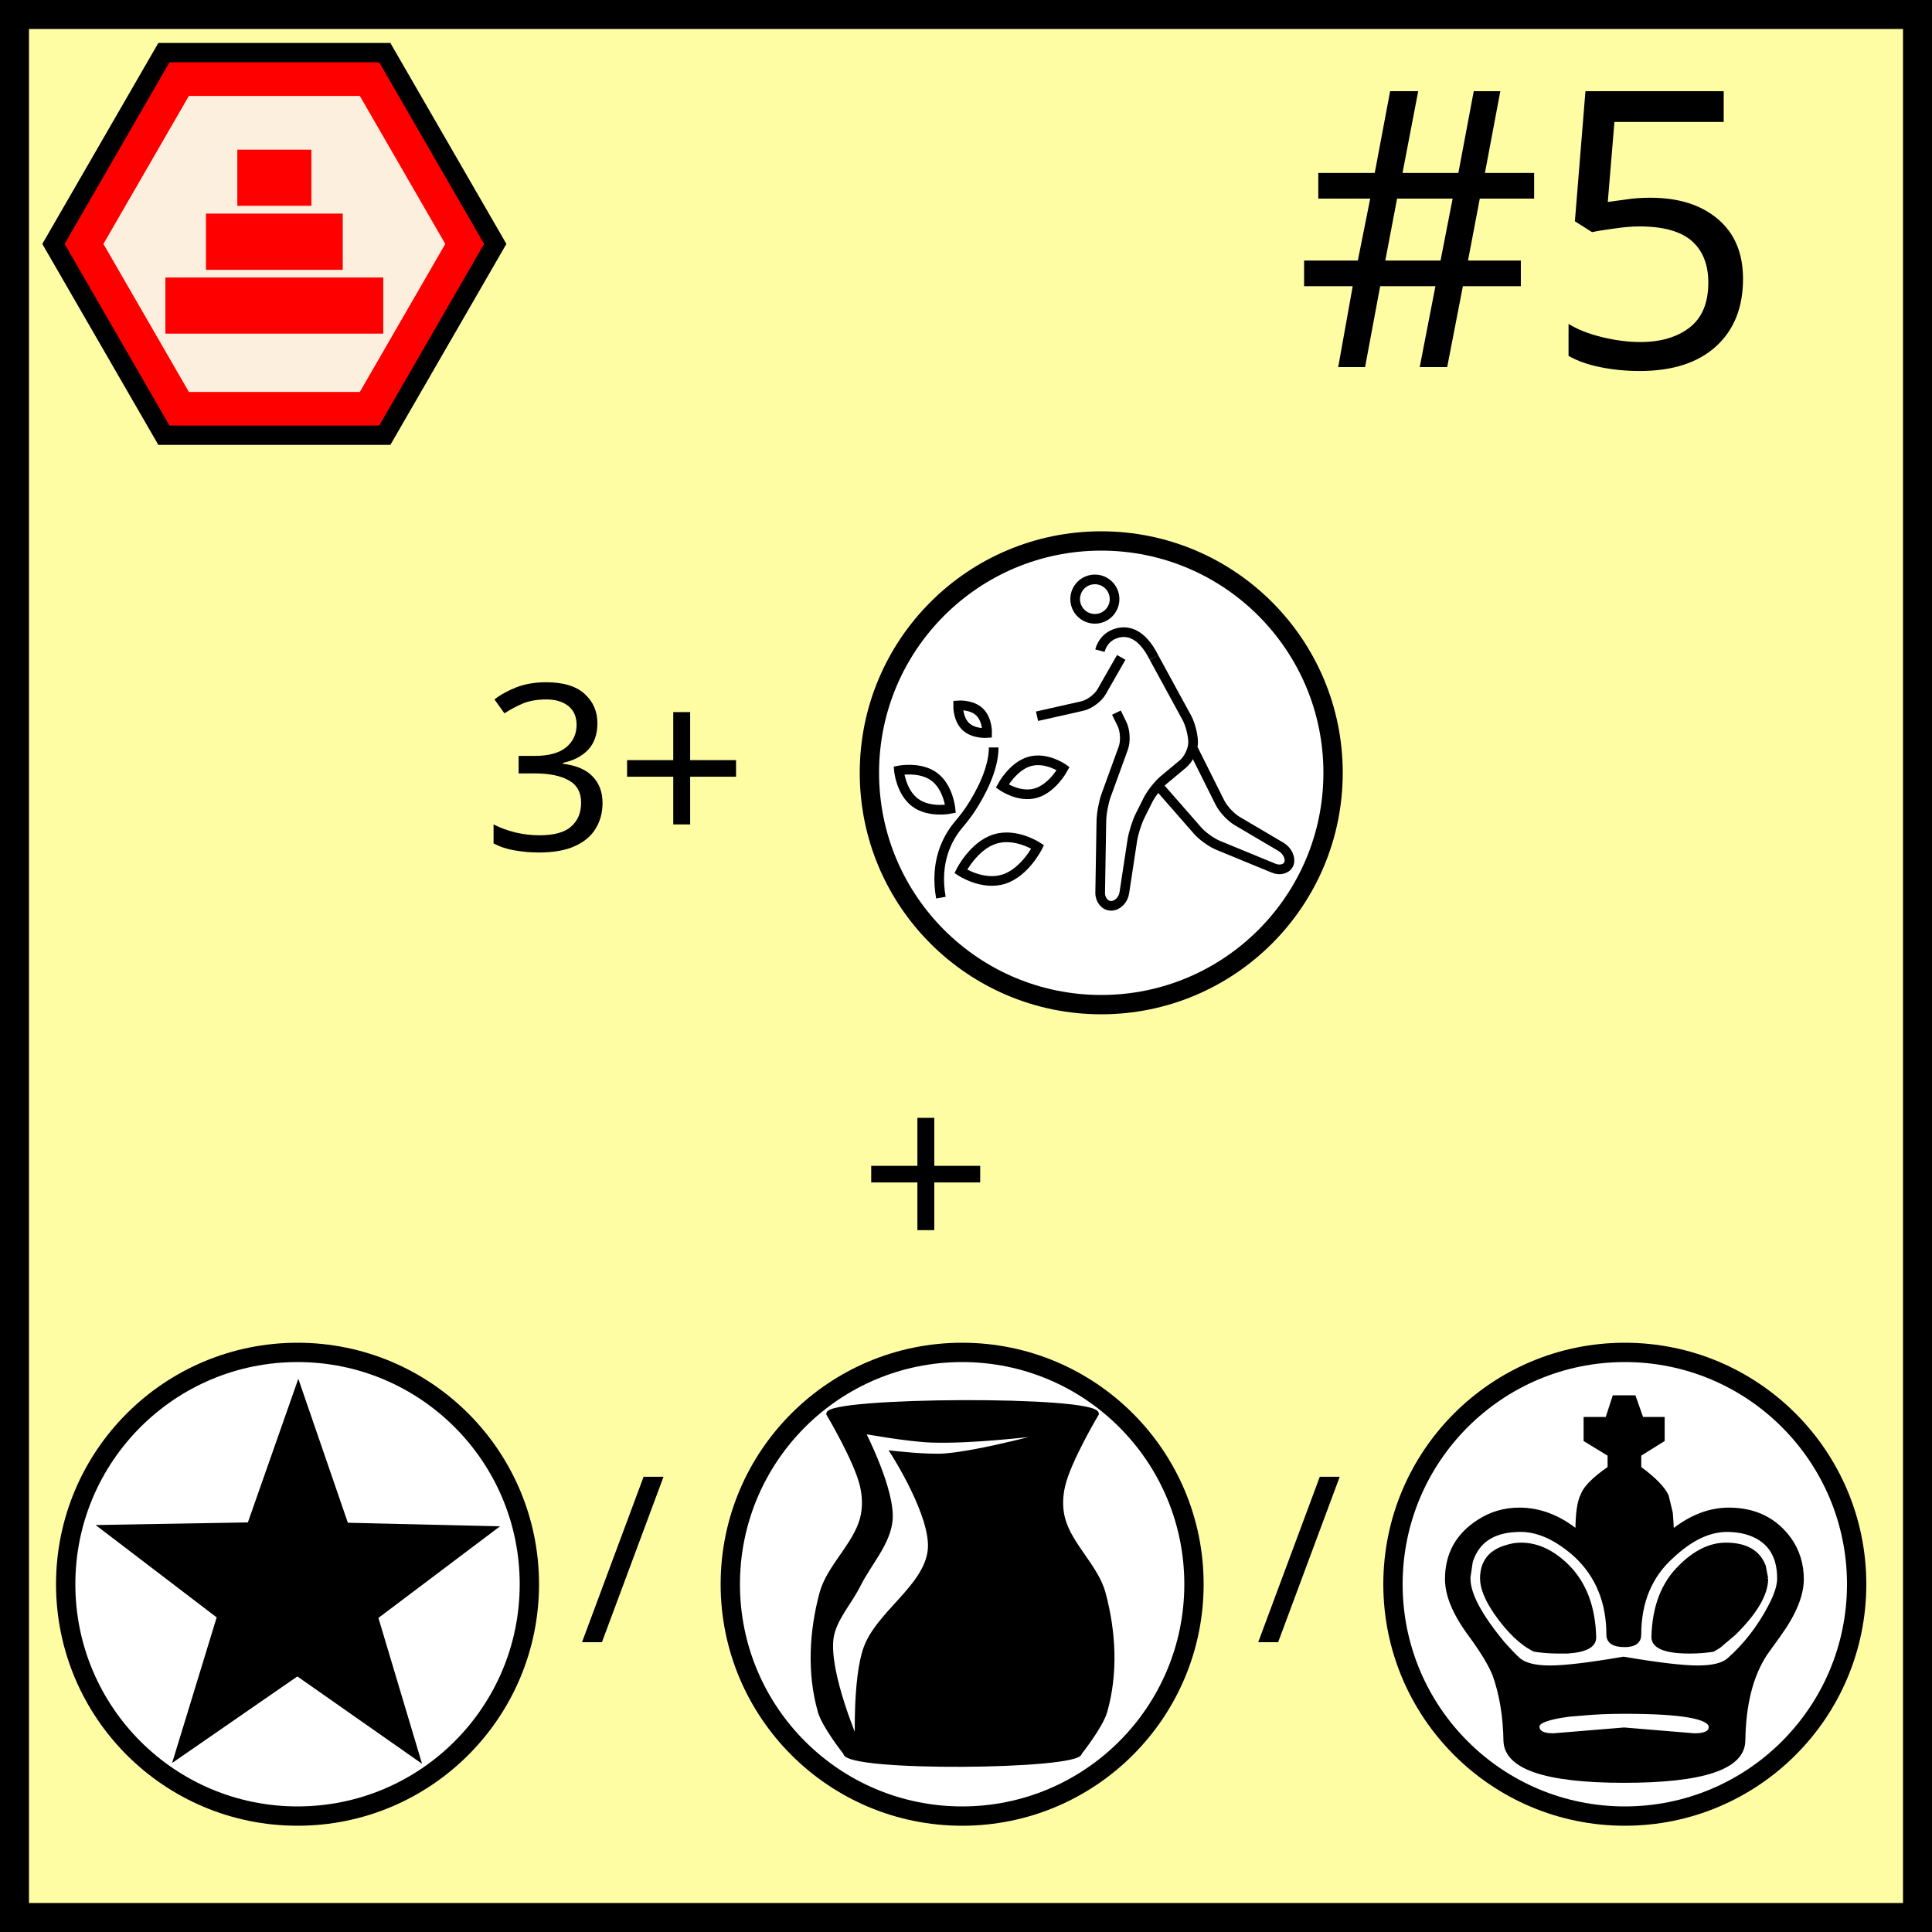
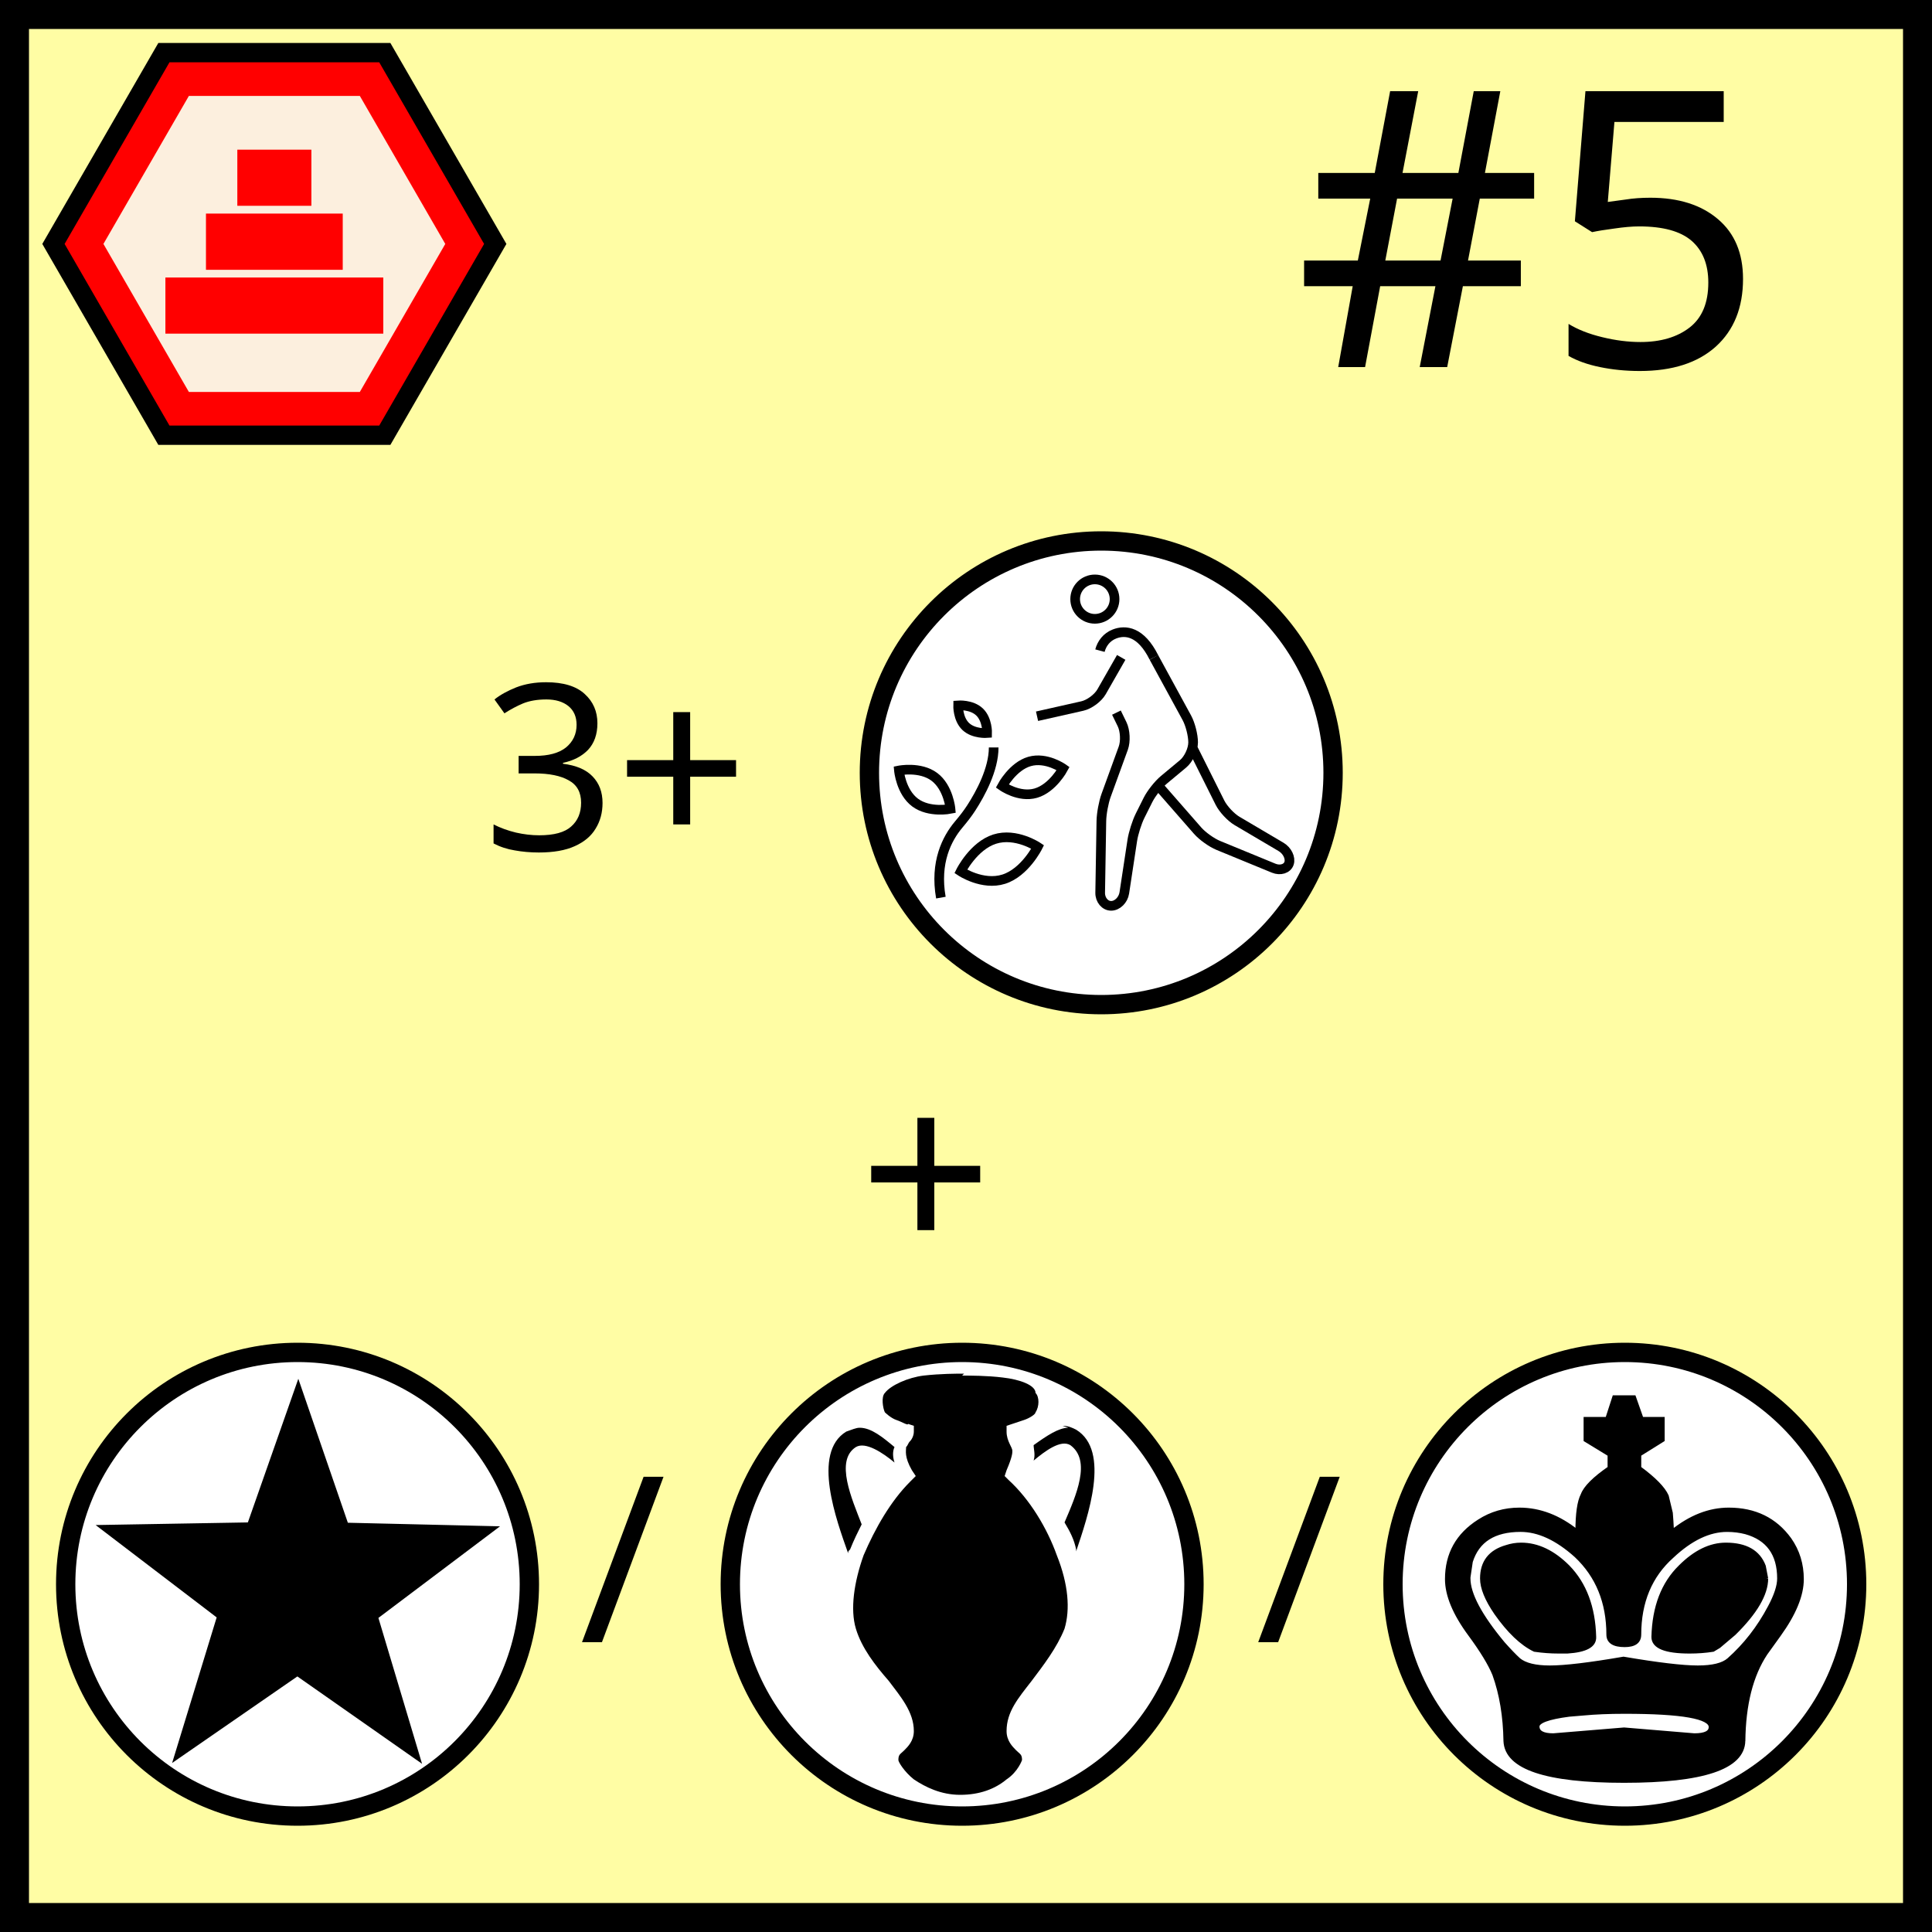
<svg xmlns="http://www.w3.org/2000/svg" height="100px" width="100px" viewbox="0 0 100 100">
  <rect style="fill:#fffda4;stroke:#000000;stroke-width:3px" x="0px" y="0px" width="100px" height="100px" />
  <g>
    <g>
      <polygon style="fill:#fcefde;stroke:#ff0000;stroke-width:2.5px" points="9.055,3.714 19.346,3.714 24.491,12.626 19.346,21.538 9.055,21.538 3.910,12.626" />
      <polygon style="fill:none;stroke:#000000;stroke-width:1px" points="8.484,2.724 19.917,2.724 25.634,12.626 19.917,22.528 8.484,22.528 2.767,12.626" />
    </g>
    <g>
      <rect style="fill:#ff0000;fill-opacity:1;stroke:none" width="11.278" height="2.905" x="8.561" y="14.364" />
      <rect style="fill:#ff0000;fill-opacity:1;stroke:none" width="7.079" height="2.91" x="10.661" y="11.055" />
      <rect style="fill:#ff0000;fill-opacity:1;stroke:none" width="3.833" height="2.905" x="12.284" y="7.747" />
    </g>
  </g>
  <text style="font-size:20px;font-family:sans-serif;fill:#000000;stroke:none" x="67" y="19">#5</text>
  <text style="font-size:12px;font-family:sans-serif;fill:#000000;stroke:none" x="25" y="44">3+</text>
  <g>
    <circle style="fill:#ffffff;stroke:#000000;stroke-width:1px" cy="40" cx="57" r="12" />
    <path style="fill:none;stroke:#000000;stroke-width:0.5px" d="m 50.701,36.851 c 0.415,0.396 0.393,1.092 0.393,1.092 0,0 -0.694,0.055 -1.109,-0.341 -0.415,-0.396 -0.393,-1.092 -0.393,-1.092 0,0 0.695,-0.055 1.109,0.341 z" />
    <path style="fill:none;stroke:#000000;stroke-width:0.5px" d="m 48.360,40.208 c 0.737,0.549 0.837,1.660 0.837,1.660 0,0 -1.094,0.222 -1.831,-0.327 -0.737,-0.549 -0.837,-1.660 -0.837,-1.660 0,0 1.094,-0.222 1.831,0.327 z" />
    <path style="fill:none;stroke:#000000;stroke-width:0.5px" d="m 51.954,45.506 c -1.100,0.349 -2.226,-0.404 -2.226,-0.404 0,0 0.657,-1.320 1.757,-1.670 1.100,-0.350 2.226,0.404 2.226,0.404 0,0 -0.658,1.320 -1.757,1.670 z" />
    <path style="fill:none;stroke:#000000;stroke-width:0.5px" d="m 53.614,41.053 c -0.872,0.250 -1.740,-0.367 -1.740,-0.367 0,0 0.545,-1.022 1.416,-1.273 0.872,-0.250 1.740,0.367 1.740,0.367 0,0 -0.546,1.022 -1.417,1.273 z" />
    <path style="fill:none;stroke:#000000;stroke-width:0.5px" d="m 51.433,38.689 c 0,1.140 -0.689,2.400 -1.164,3.134 -0.194,0.300 -0.415,0.579 -0.645,0.852 -0.614,0.728 -1.246,1.960 -0.924,3.786" />
    <circle style="fill:none;stroke:#000000;stroke-width:0.5px" r="1.02" cy="31.01" cx="56.67" />
    <path style="fill:none;stroke:#000000;stroke-width:0.5px" d="m 57.786,36.885 c 0,0 0.132,0.271 0.293,0.601 0.161,0.331 0.189,0.888 0.062,1.238 l -0.891,2.450 c -0.127,0.350 -0.236,0.941 -0.243,1.313 l -0.062,3.722 c -0.006,0.372 0.250,0.677 0.568,0.677 0.319,0 0.625,-0.301 0.681,-0.669 l 0.414,-2.722 c 0.056,-0.368 0.238,-0.941 0.404,-1.275 l 0.410,-0.820 c 0.167,-0.333 0.537,-0.800 0.823,-1.039 l 0.991,-0.825 c 0.286,-0.238 0.520,-0.738 0.520,-1.110 v 0 c 0,-0.372 -0.146,-0.944 -0.324,-1.271 l -1.706,-3.128" />
    <path style="fill:none;stroke:#000000;stroke-width:0.5px" d="M 57.019,34.704" />
    <path style="fill:none;stroke:#000000;stroke-width:0.5px" d="m 61.756,38.765 1.389,2.779 c 0.167,0.333 0.565,0.760 0.886,0.949 l 2.275,1.342 c 0.321,0.189 0.507,0.572 0.414,0.852 -0.093,0.279 -0.451,0.392 -0.795,0.250 l -2.865,-1.178 C 62.715,43.618 62.233,43.273 61.988,42.993 l -1.923,-2.198" />
    <path style="fill:none;stroke:#000000;stroke-width:0.5px" d="m 59.726,34.027 c -0.677,-1.354 -1.475,-1.432 -2.041,-1.212 -0.403,0.157 -0.652,0.486 -0.752,0.862" />
    <path style="fill:none;stroke:#000000;stroke-width:0.5px" d="m 58.034,34.027 -1.018,1.781 c -0.185,0.323 -0.633,0.655 -0.996,0.736 l -2.343,0.528" />
  </g>
  <text style="font-size:12px;font-family:sans-serif;fill:#000000;stroke:none" x="44.5" y="65">+</text>
  <g>
    <circle style="fill:#ffffff;stroke:#000000;stroke-width:1px" cy="82" cx="15.4" r="12" />
    <path style="fill:#000000;stroke:#000000;stroke-width:0.2px" d="m 25.591,79.095 -6.120,4.610 2.196,7.341 -6.275,-4.396 -6.303,4.356 2.242,-7.327 -6.091,-4.648 7.661,-0.132 2.539,-7.229 2.493,7.245 z" />
  </g>
  <text style="font-size:12px;font-family:sans-serif;fill:#000000;stroke:none" x="30" y="85">/</text>
  <g>
    <circle style="fill:#ffffff;stroke:#000000;stroke-width:1px" cy="82" cx="49.8" r="12" />
-     <path style="fill:#000000;stroke:#000000;stroke-width:0.2px" d="m 49.822,72.571 c -3.478,0.011 -6.957,0.226 -6.957,0.609 0,0 1.454,2.435 1.750,3.745 0.124,0.546 0.141,1.121 0,1.664 -0.358,1.380 -1.734,2.506 -2.101,3.884 -0.531,1.991 -0.647,4.118 -0.087,6.104 0.219,0.777 1.313,2.150 1.313,2.150 0,0.893 12.163,0.769 12.163,0 0,0 1.094,-1.373 1.313,-2.150 0.560,-1.986 0.444,-4.113 -0.087,-6.104 -0.367,-1.378 -1.744,-2.504 -2.102,-3.884 -0.141,-0.544 -0.124,-1.118 0,-1.664 0.296,-1.311 1.751,-3.745 1.751,-3.745 0,-0.429 -3.478,-0.620 -6.957,-0.609 z m -5.294,1.510 c 0,0 2.436,0.445 3.677,0.486 2.107,0.068 4.803,-0.267 6.304,-0.416 0,0 -3.681,1.030 -5.604,1.179 -0.902,0.070 -2.714,-0.139 -2.714,-0.139 0,0 2.135,3.309 1.927,5.064 -0.225,1.894 -2.674,3.232 -3.328,5.063 -0.557,1.561 -0.438,4.855 -0.438,4.855 0,0 -1.528,-3.535 -1.313,-5.341 0.118,-0.992 0.940,-1.848 1.401,-2.774 0.562,-1.131 1.565,-2.186 1.663,-3.399 0.125,-1.545 -1.401,-4.509 -1.401,-4.509 l -0.175,-0.070 z" />
+     <path style="fill:#000000;stroke:none" d="m 49.9,71.1 c -0.4,0 -1.2,0 -2.1,0.1 -0.8,0.1 -1.7,0.5 -2.0,0.9 -0.2,0.2 -0.1,0.8 0,1.0 0,0 0.3,0.3 0.6,0.4 0.3,0.1 0.6,0.3 0.6,0.2 l 0.3,0.1 v 0.3 c 0,0.2 -0.1,0.4 -0.2,0.5 -0.1,0.1 -0.1,0.2 -0.2,0.3 0,0.2 -0.1,0.5 0.3,1.2 l 0.2,0.3 -0.3,0.3 c -1.0,1.0 -1.8,2.4 -2.4,3.8 -0.5,1.4 -0.7,2.8 -0.4,3.8 0.3,1.0 1.0,1.9 1.7,2.7 0.6,0.8 1.3,1.6 1.3,2.6 0,0.5 -0.3,0.8 -0.5,1.0 -0.2,0.2 -0.3,0.2 -0.3,0.5 0,0.1 0.3,0.6 0.8,1.0 0.6,0.4 1.4,0.8 2.4,0.8 1.0,0 1.8,-0.3 2.4,-0.8 0.6,-0.4 0.8,-1.0 0.8,-1.0 0,-0.3 -0.1,-0.3 -0.3,-0.5 -0.2,-0.2 -0.5,-0.5 -0.5,-1.0 0,-1.0 0.6,-1.7 1.3,-2.6 0.6,-0.8 1.3,-1.7 1.7,-2.7 0.3,-1.0 0.2,-2.3 -0.4,-3.8 -0.5,-1.4 -1.4,-2.9 -2.5,-3.9 l -0.2,-0.2 0.1,-0.3 c 0.3,-0.7 0.3,-0.9 0.3,-1.0 0,-0.2 -0.3,-0.5 -0.3,-1.0 v -0.3 l 0.3,-0.1 c 0,0 0.3,-0.1 0.6,-0.2 0.3,-0.1 0.6,-0.3 0.6,-0.4 0.2,-0.3 0.2,-0.8 0,-1.0 0,-0.4 -0.8,-0.7 -1.7,-0.8 -0.8,-0.1 -1.7,-0.1 -2.1,-0.1 z m -5.4,2.8 c -0.2,0 -0.4,0.1 -0.7,0.2 -1.8,1.1 -0.5,4.6 0.1,6.3 0,-0.1 0,-0.1 0.1,-0.2 0.2,-0.5 0.4,-0.9 0.6,-1.3 -0.5,-1.3 -1.4,-3.3 -0.3,-4.0 0.5,-0.3 1.4,0.3 2.0,0.8 -0.1,-0.3 -0.1,-0.6 0,-0.8 -0.6,-0.5 -1.2,-1.0 -1.8,-1.0 z m 10.8,0 c -0.5,0 -1.1,0.4 -1.8,0.9 0,0.2 0.1,0.5 0,0.8 0.6,-0.5 1.4,-1.1 1.9,-0.8 1.1,0.8 0.3,2.6 -0.3,4.0 0.3,0.5 0.5,0.9 0.6,1.4 0,0 0,0.1 0,0.1 0.6,-1.8 1.8,-5.2 0,-6.3 -0.2,-0.1 -0.4,-0.2 -0.7,-0.2 z" />
  </g>
  <text style="font-size:12px;font-family:sans-serif;fill:#000000;stroke:none" x="65" y="85">/</text>
  <g>
    <circle style="fill:#ffffff;stroke:#000000;stroke-width:1px" cy="82" cx="84.1" r="12" />
    <path style="fill:#000000;stroke:#000000;stroke-width:0.2px" d="m 84.849,84.610 c 0,0.361 -0.251,0.544 -0.757,0.544 -0.563,0 -0.846,-0.183 -0.846,-0.544 0,-1.676 -0.556,-3.039 -1.665,-4.087 -0.989,-0.889 -1.947,-1.332 -2.876,-1.332 -1.372,0 -2.229,0.544 -2.573,1.634 l -0.121,0.816 v 0.061 c 0,0.807 0.595,1.927 1.786,3.360 0.323,0.363 0.595,0.647 0.817,0.849 0.323,0.263 0.858,0.394 1.604,0.394 0.787,0 2.059,-0.152 3.815,-0.455 1.775,0.302 3.057,0.455 3.843,0.455 0.767,0 1.301,-0.131 1.604,-0.394 0.845,-0.748 1.554,-1.655 2.120,-2.724 0.324,-0.605 0.485,-1.100 0.485,-1.484 0,-1.271 -0.577,-2.068 -1.726,-2.391 -0.302,-0.080 -0.626,-0.120 -0.968,-0.120 -0.928,0 -1.878,0.453 -2.846,1.362 -1.130,1.008 -1.695,2.361 -1.695,4.056 m 6.570,-2.907 c 0,0.807 -0.556,1.756 -1.665,2.846 l -0.788,0.666 -0.302,0.181 c -0.385,0.061 -0.788,0.091 -1.210,0.091 -1.252,0 -1.878,-0.253 -1.878,-0.757 0.039,-1.554 0.504,-2.764 1.393,-3.632 0.767,-0.767 1.554,-1.151 2.361,-1.151 1.029,0 1.686,0.375 1.967,1.121 l 0.122,0.635 m -2.877,7.688 c 0,-0.523 -1.482,-0.785 -4.450,-0.785 -0.807,0 -1.522,0.030 -2.148,0.089 l -0.727,0.061 c -1.090,0.141 -1.634,0.345 -1.634,0.605 0,0.305 0.272,0.455 0.817,0.455 l 3.663,-0.302 3.632,0.302 c 0.565,0 0.846,-0.141 0.846,-0.424 m 1.695,0.727 c -0.040,1.372 -2.098,2.059 -6.173,2.059 -4.037,0 -6.085,-0.687 -6.145,-2.059 -0.020,-1.292 -0.212,-2.441 -0.575,-3.451 -0.222,-0.544 -0.646,-1.240 -1.271,-2.087 -0.787,-1.069 -1.181,-2.019 -1.181,-2.846 0,-1.292 0.555,-2.291 1.665,-2.996 0.626,-0.404 1.322,-0.605 2.089,-0.605 1.049,0 2.048,0.384 2.997,1.149 0,-0.927 0.091,-1.563 0.272,-1.906 0.141,-0.384 0.605,-0.848 1.393,-1.392 v -0.696 l -1.241,-0.757 v -1.090 h 1.120 l 0.363,-1.120 h 1.029 l 0.394,1.120 h 1.090 v 1.089 l -1.212,0.757 v 0.696 c 0.767,0.565 1.243,1.049 1.423,1.453 l 0.211,0.878 c 0.021,0.242 0.042,0.565 0.061,0.968 0.950,-0.766 1.927,-1.149 2.935,-1.149 1.353,0 2.403,0.515 3.149,1.543 0.424,0.605 0.635,1.292 0.635,2.059 0,0.828 -0.394,1.787 -1.179,2.877 l -0.696,0.968 c -0.748,1.130 -1.130,2.642 -1.151,4.539 M 76.707,81.703 c 0,-0.846 0.424,-1.393 1.271,-1.634 0.242,-0.080 0.494,-0.122 0.757,-0.122 0.848,0 1.655,0.385 2.421,1.151 0.868,0.889 1.322,2.098 1.362,3.632 0.021,0.445 -0.444,0.696 -1.392,0.757 h -0.454 c -0.404,0 -0.817,-0.030 -1.241,-0.091 -0.666,-0.321 -1.332,-0.959 -1.998,-1.906 C 76.949,82.783 76.707,82.188 76.707,81.702" />
  </g>
</svg>
